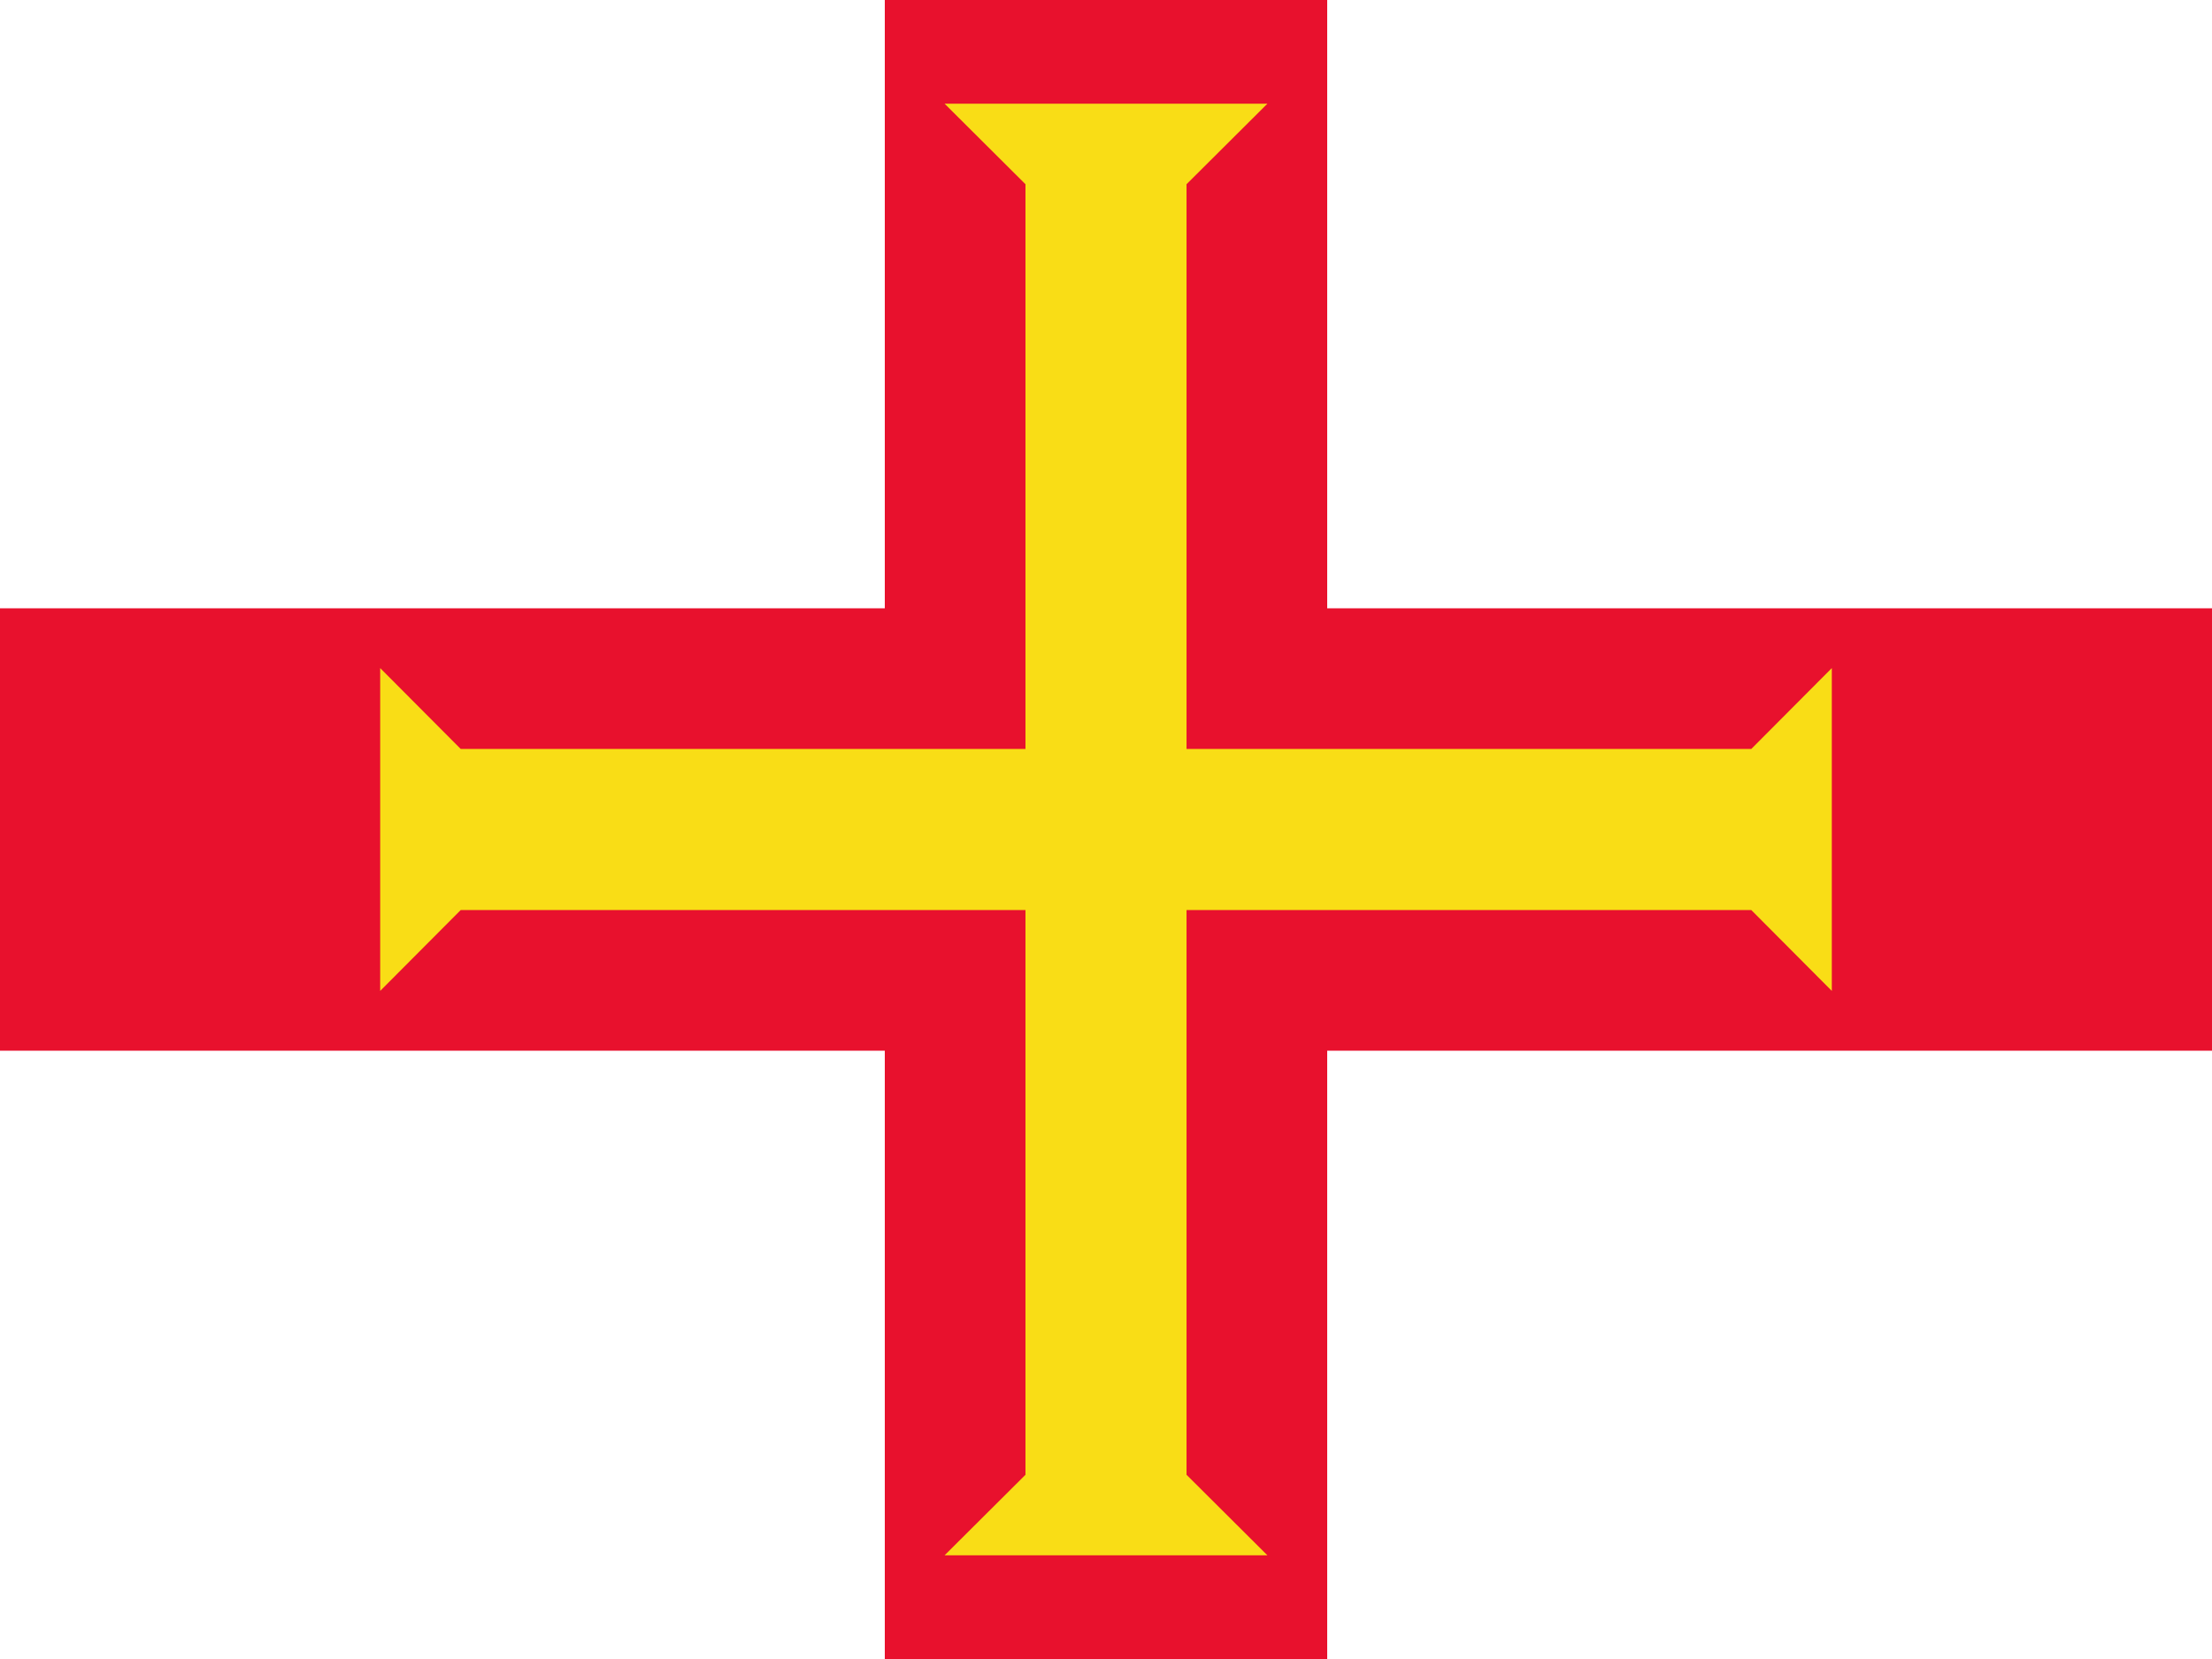
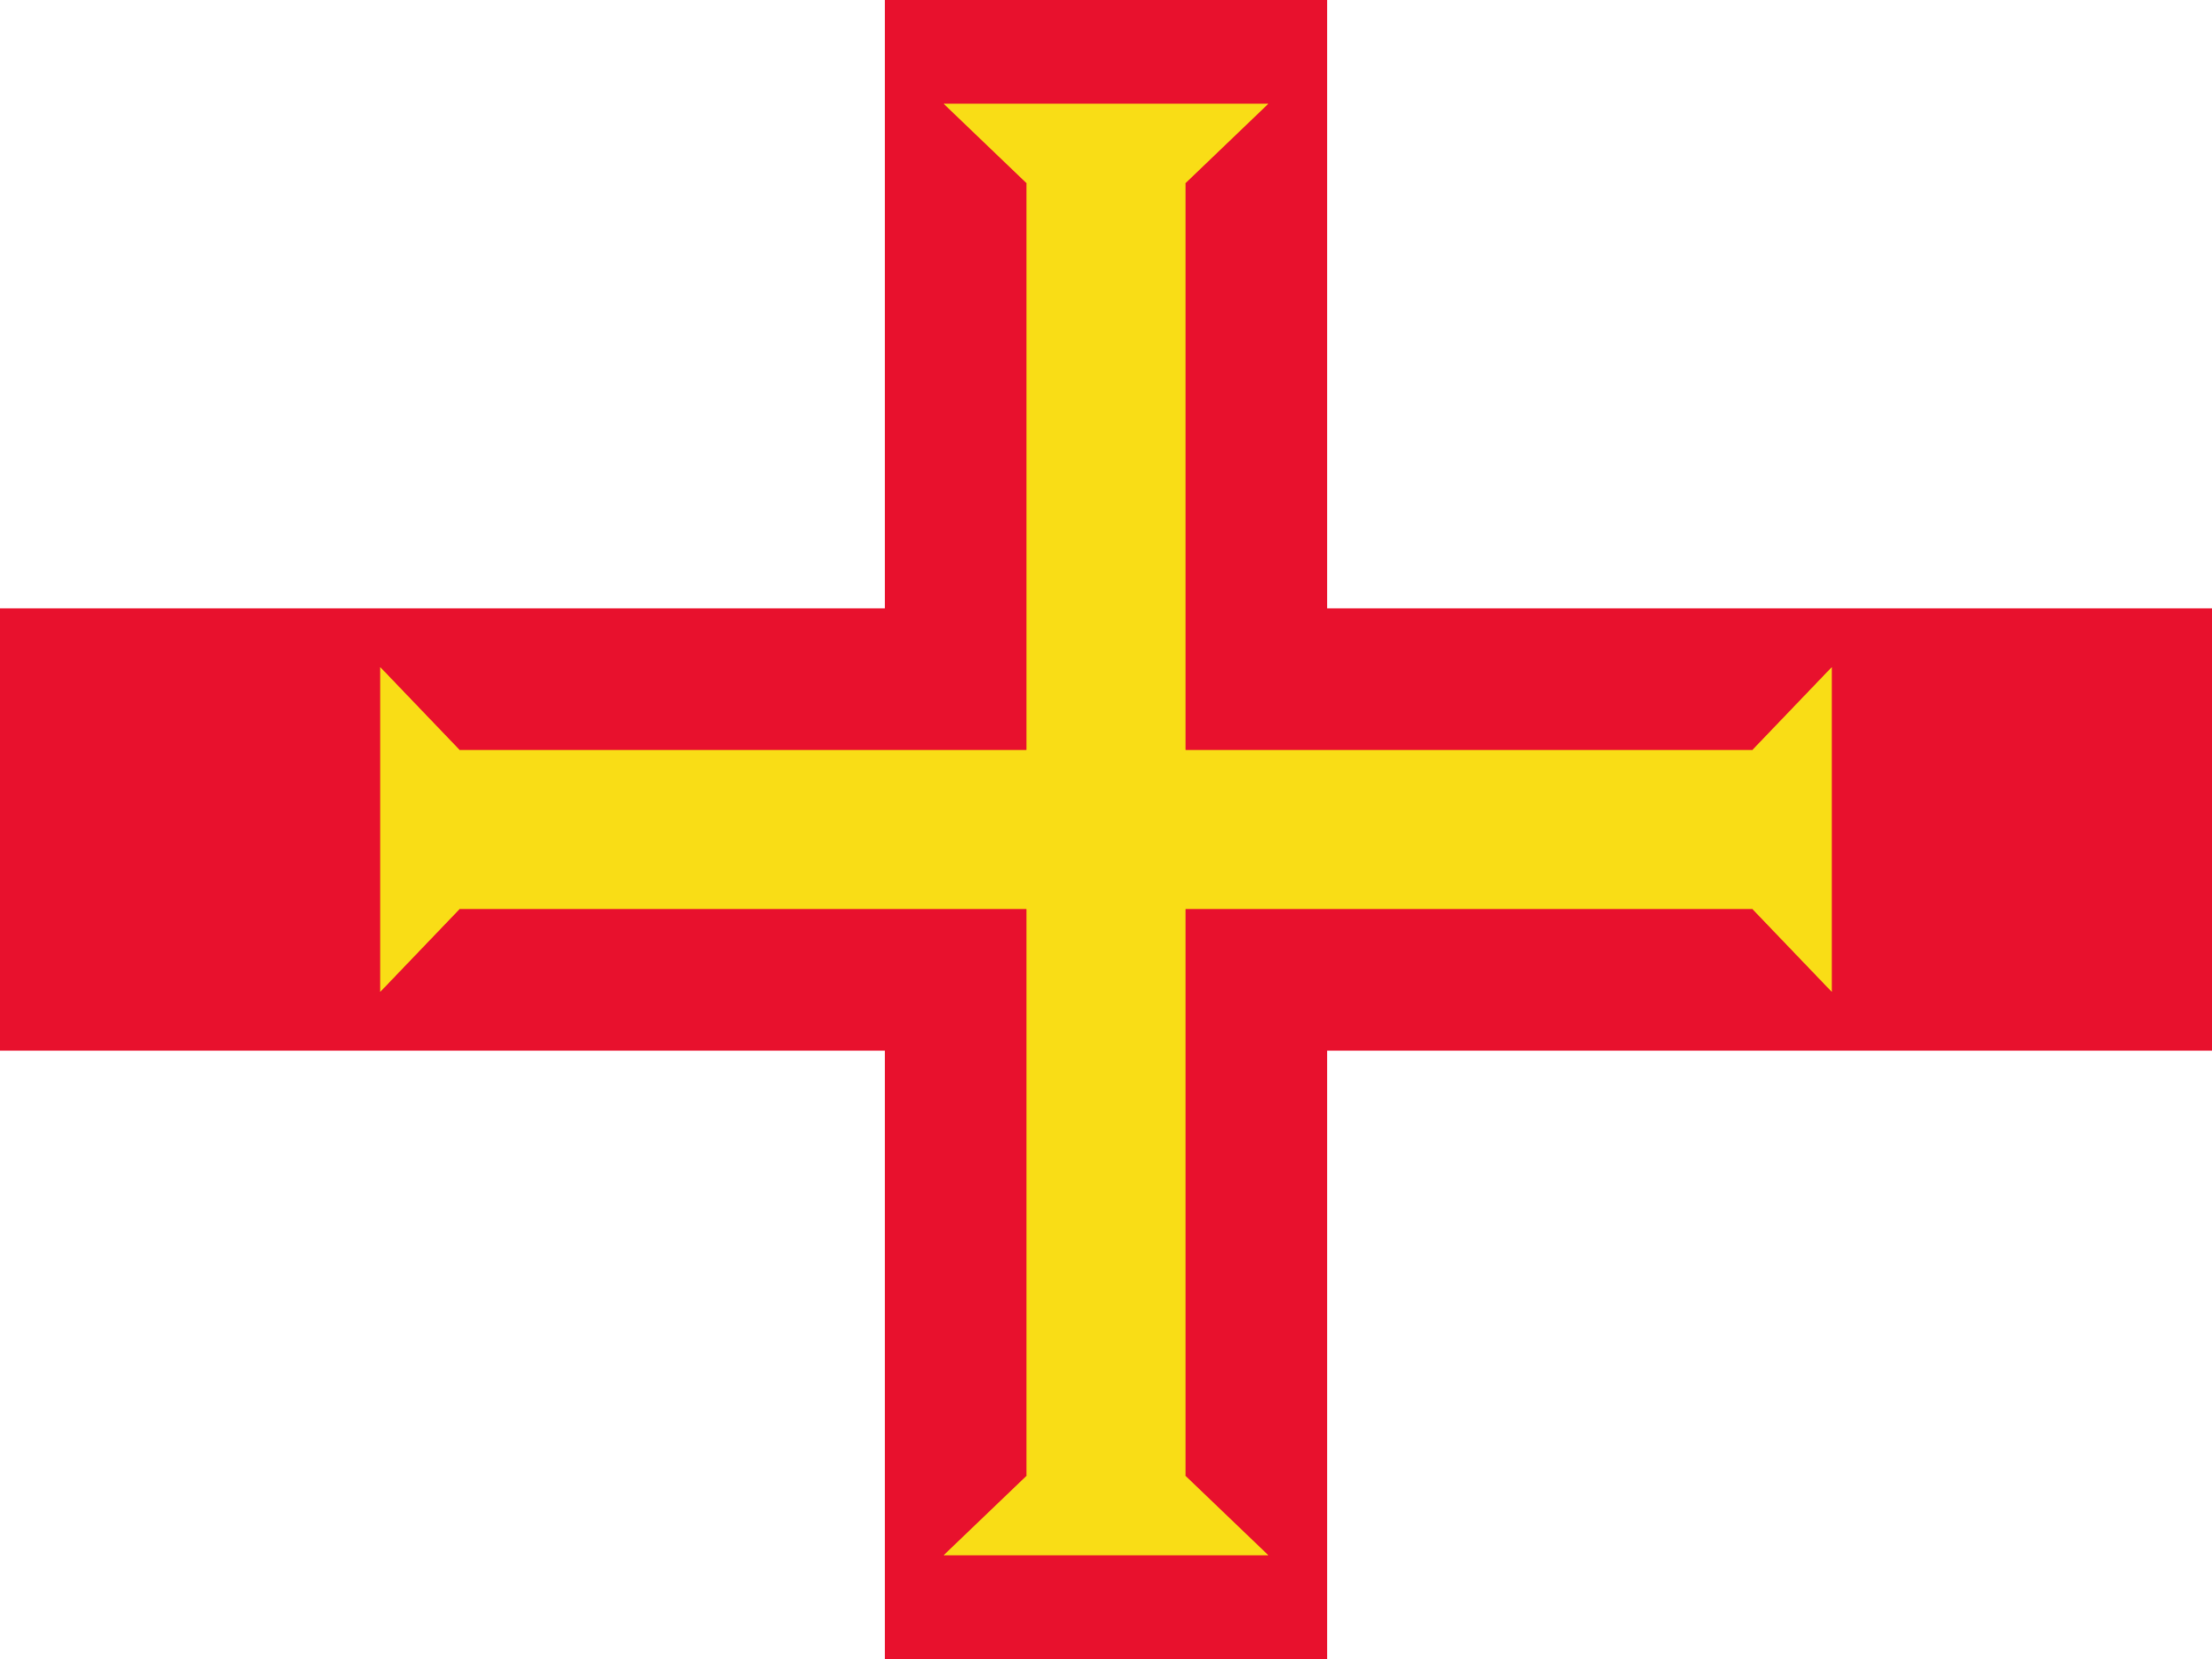
- <svg xmlns="http://www.w3.org/2000/svg" xmlns:xlink="http://www.w3.org/1999/xlink" id="flag-icons-gg" viewBox="0 0 640 480">
+ <svg xmlns="http://www.w3.org/2000/svg" xmlns:xlink="http://www.w3.org/1999/xlink" viewBox="0 0 640 480">
  <path fill="#fff" d="M0 0h640v480H0z" />
  <path fill="#e8112d" d="M256 0h128v480H256z" />
  <path fill="#e8112d" d="M0 176h640v128H0z" />
-   <path id="gg-a" fill="#f9dd16" d="m110 286.7 23.3-23.4h210v-46.6h-210L110 193.3z" />
-   <use xlink:href="#gg-a" width="36" height="24" transform="rotate(90 320 240)" />
-   <use xlink:href="#gg-a" width="36" height="24" transform="rotate(-90 320 240)" />
-   <use xlink:href="#gg-a" width="36" height="24" transform="rotate(180 320 240)" />
+   <path id="a" fill="#f9dd16" d="m110 287 23-24h210v-46H133l-23-24z" />
+   <use xlink:href="#a" width="36" height="24" transform="rotate(90 320 240)" />
+   <use xlink:href="#a" width="36" height="24" transform="rotate(-90 320 240)" />
+   <use xlink:href="#a" width="36" height="24" transform="rotate(180 320 240)" />
</svg>
